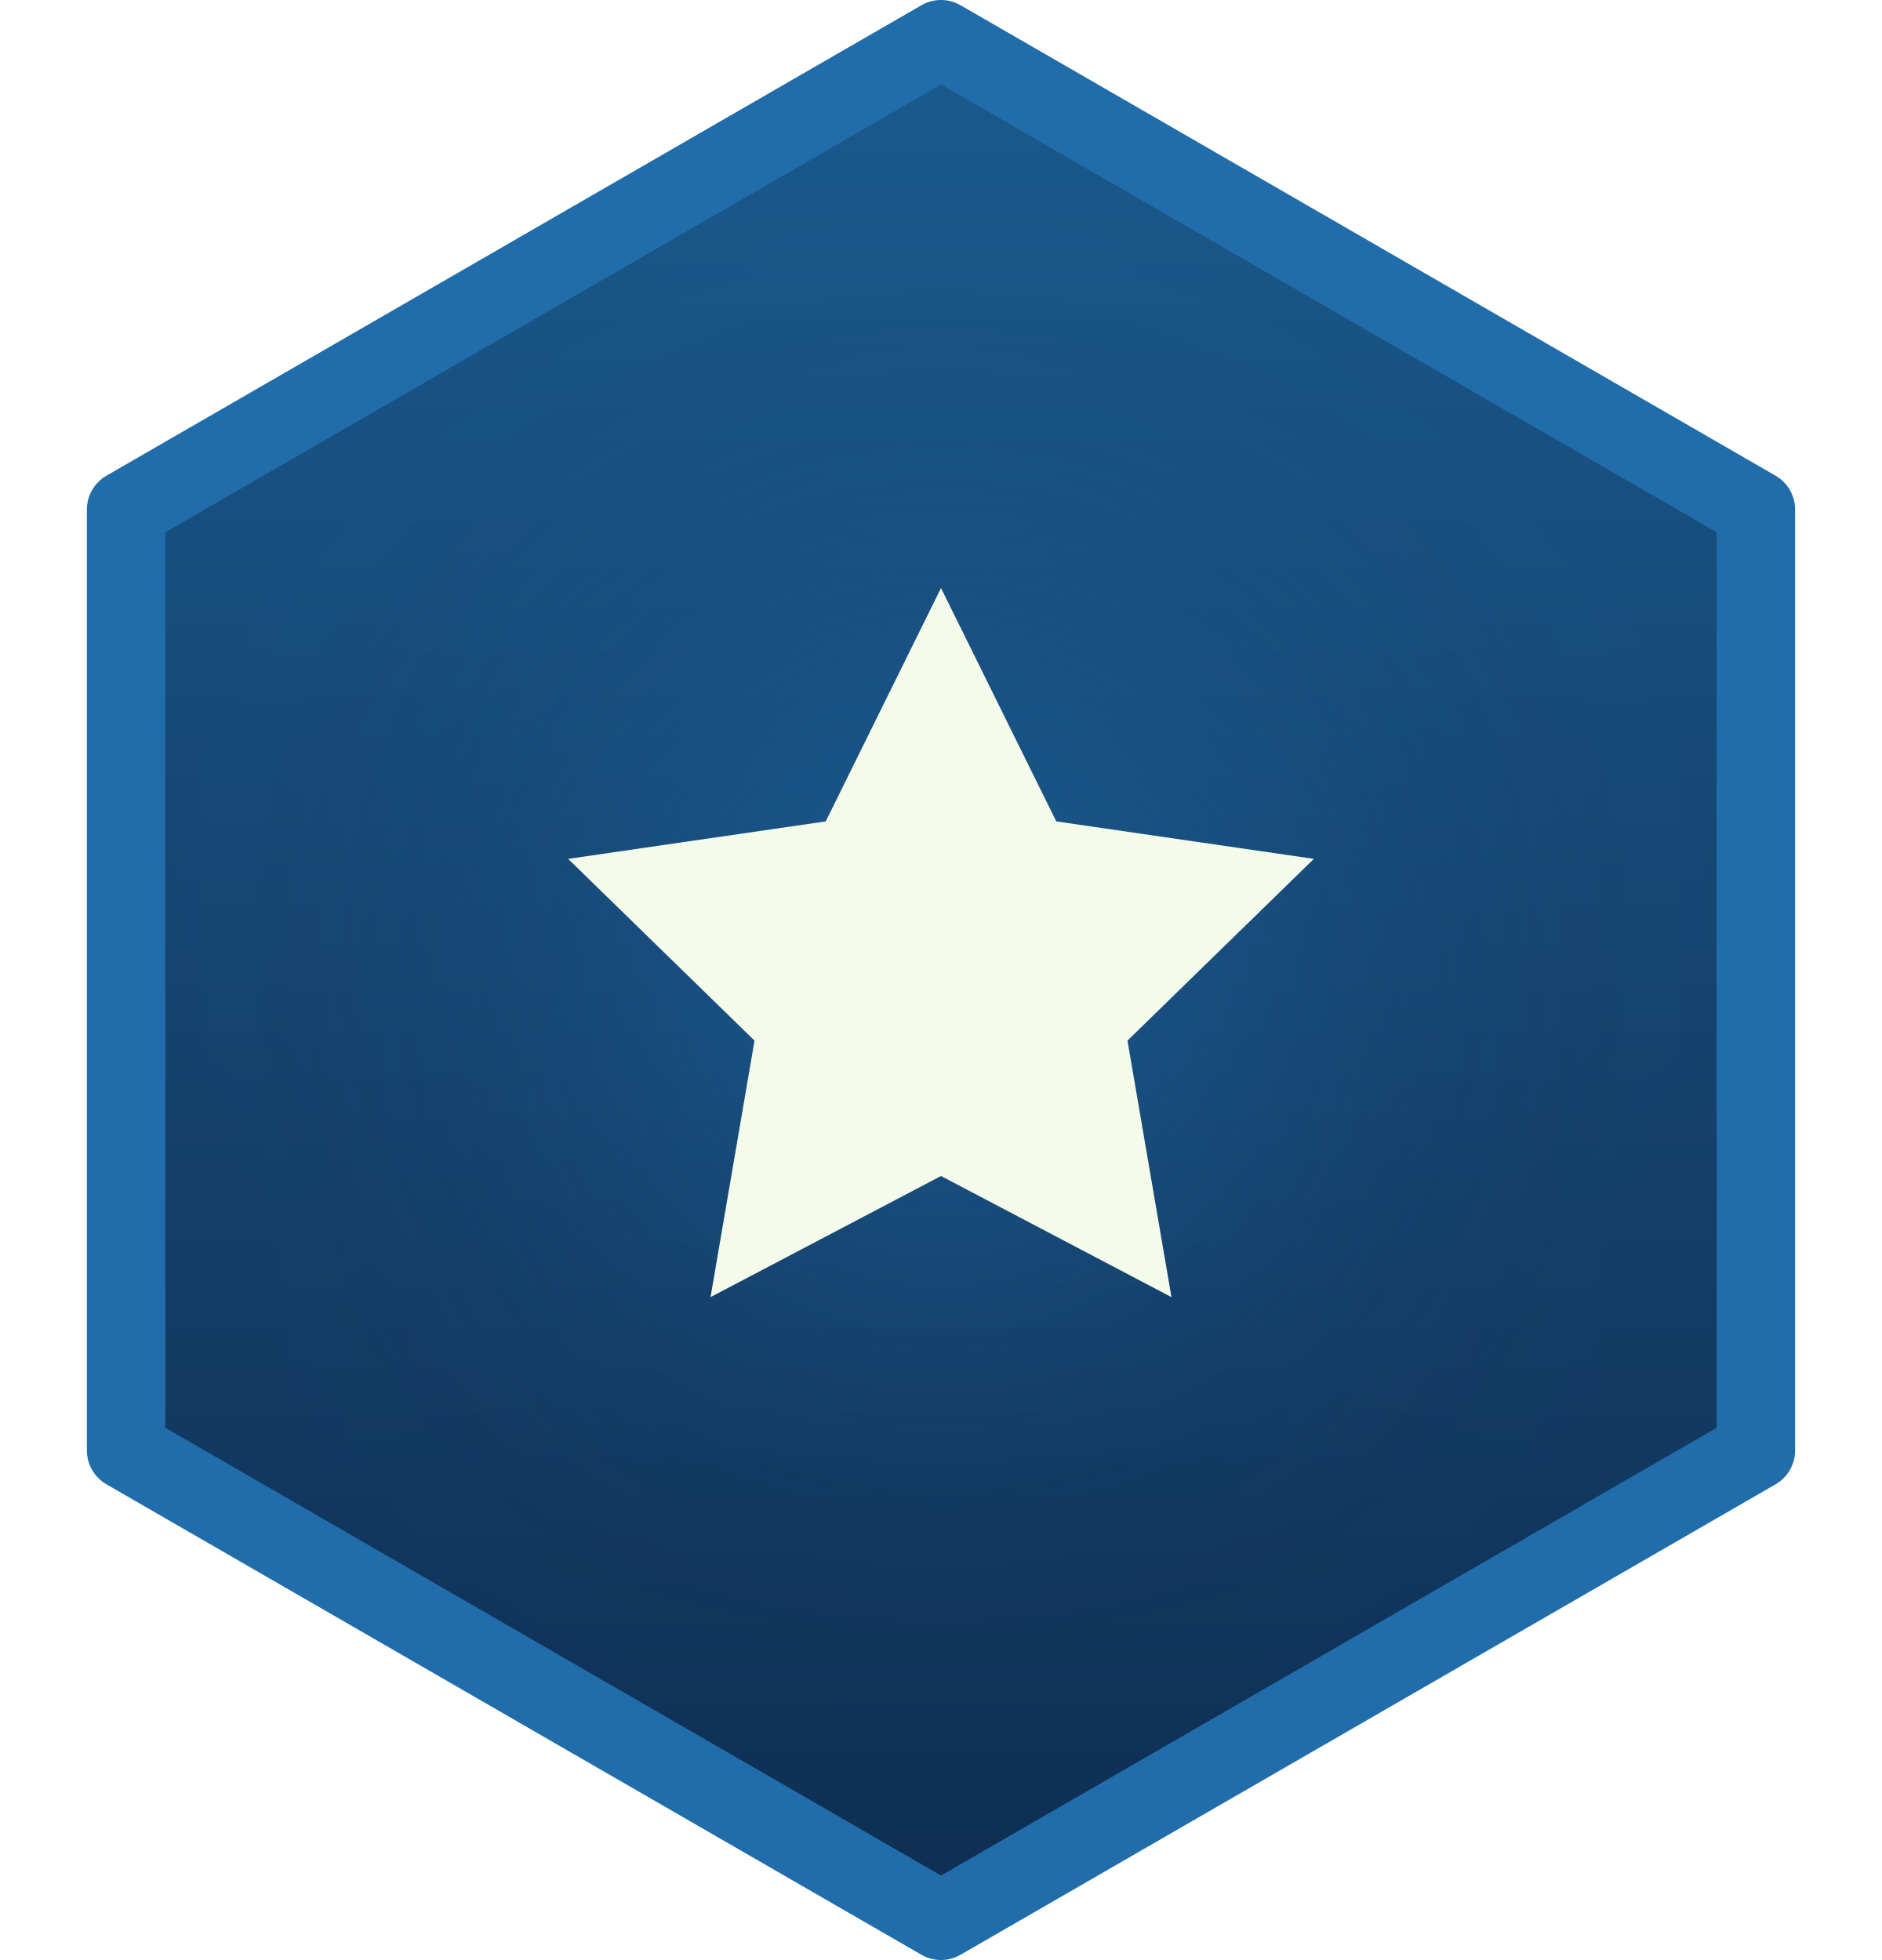
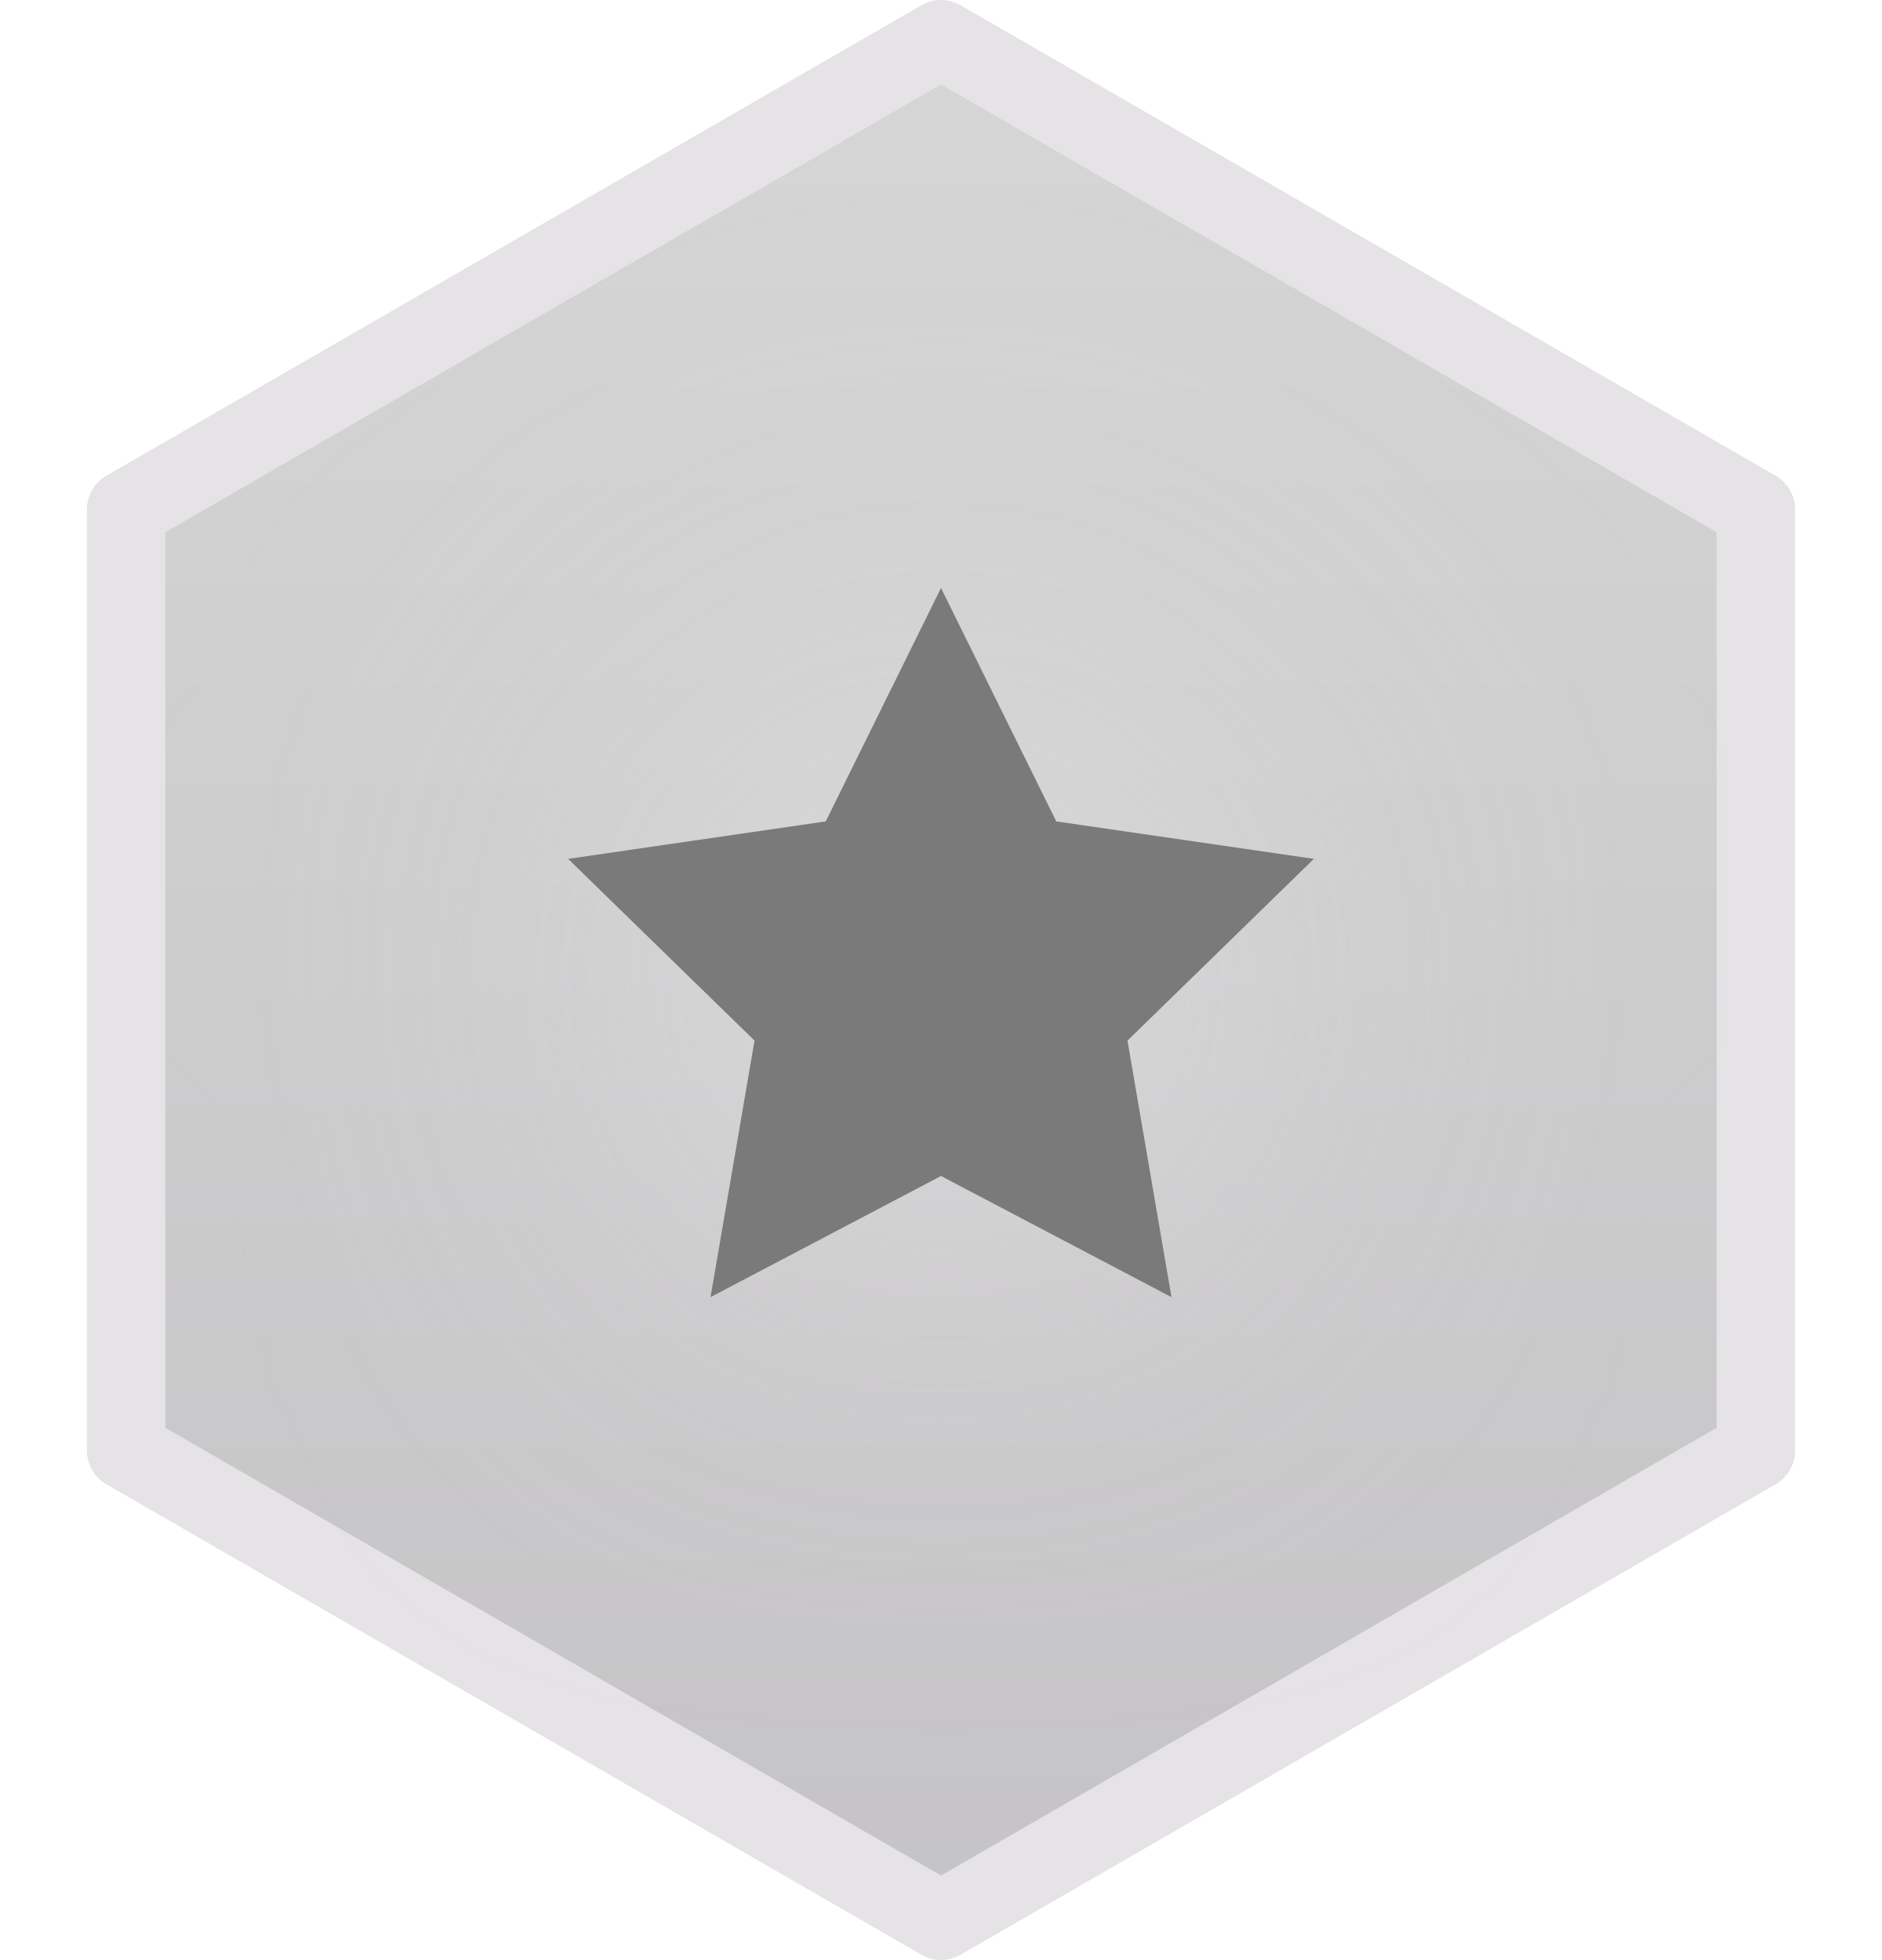
<svg xmlns="http://www.w3.org/2000/svg" preserveAspectRatio="none" overflow="visible" style="display: block;" width="24" height="25" viewBox="0 0 24 25" fill="none">
  <g id="Badge">
-     <path id="Polygon 3" d="M12 0.5L22.392 6.5V18.5L12 24.5L1.608 18.5V6.5L12 0.5Z" fill="url(#paint0_linear_0_9)" stroke="#216DAB" stroke-linejoin="round" />
+     <path id="Polygon 3" d="M12 0.5L22.392 6.5V18.5L12 24.5L1.608 18.5V6.5L12 0.5Z" fill="url(#paint0_linear_0_9)" stroke="#E6E3E6" stroke-linejoin="round" />
    <g id="Star 1" opacity="0.7" filter="url(#filter0_f_0_9)">
-       <path d="M12 7.5L13.47 10.477L16.755 10.955L14.378 13.273L14.939 16.545L12 15L9.061 16.545L9.622 13.273L7.245 10.955L10.53 10.477L12 7.5Z" fill="#216DAB" />
+       <path d="M12 7.5L13.47 10.477L16.755 10.955L14.378 13.273L14.939 16.545L12 15L9.061 16.545L9.622 13.273L7.245 10.955L10.53 10.477L12 7.5Z" fill="#E6E3E6" />
    </g>
-     <path id="Star 2" d="M12 7.5L13.47 10.477L16.755 10.955L14.378 13.273L14.939 16.545L12 15L9.061 16.545L9.622 13.273L7.245 10.955L10.53 10.477L12 7.5Z" fill="#F5FBEA" />
+     <path id="Star 2" d="M12 7.5L13.47 10.477L16.755 10.955L14.378 13.273L14.939 16.545L12 15L9.061 16.545L9.622 13.273L7.245 10.955L10.53 10.477L12 7.5Z" fill="#7A7A7A" />
  </g>
  <defs>
    <filter id="filter0_f_0_9" x="0.245" y="0.5" width="23.511" height="23.045" filterUnits="userSpaceOnUse" color-interpolation-filters="sRGB">
      <feFlood flood-opacity="0" result="BackgroundImageFix" />
      <feBlend mode="normal" in="SourceGraphic" in2="BackgroundImageFix" result="shape" />
      <feGaussianBlur stdDeviation="3.5" result="effect1_foregroundBlur_0_9" />
    </filter>
    <linearGradient id="paint0_linear_0_9" x1="12" y1="0.5" x2="12" y2="43.605" gradientUnits="userSpaceOnUse">
-       <stop stop-color="#1B5A8D" />
-       <stop offset="1" stop-color="#040A23" />
+       <stop stop-color="#D6D6D6" />
+       <stop offset="1" stop-color="#B7B4B8" />
    </linearGradient>
  </defs>
</svg>
